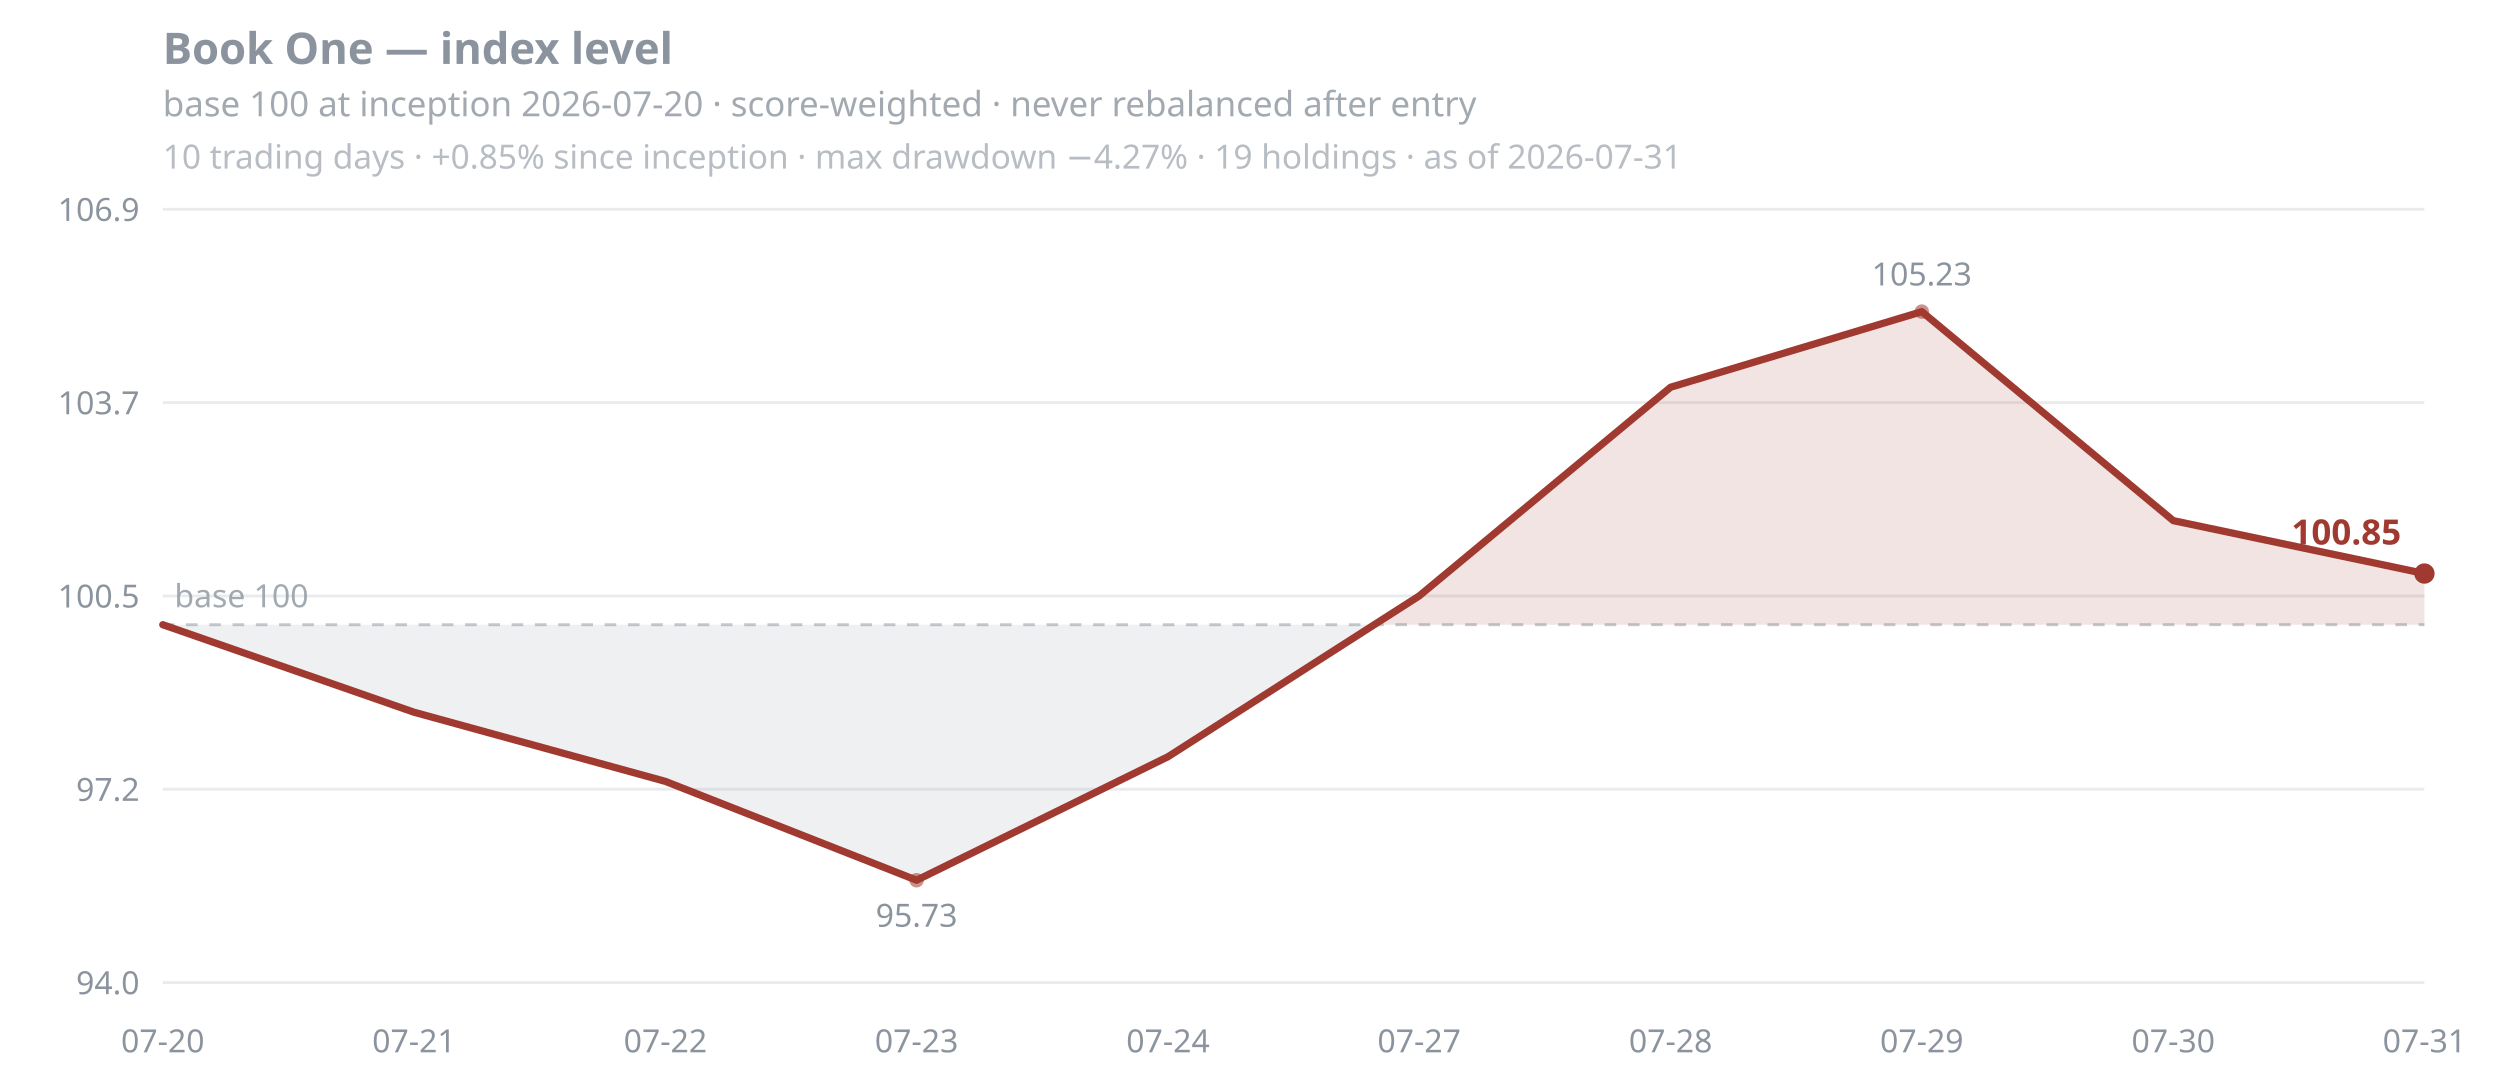
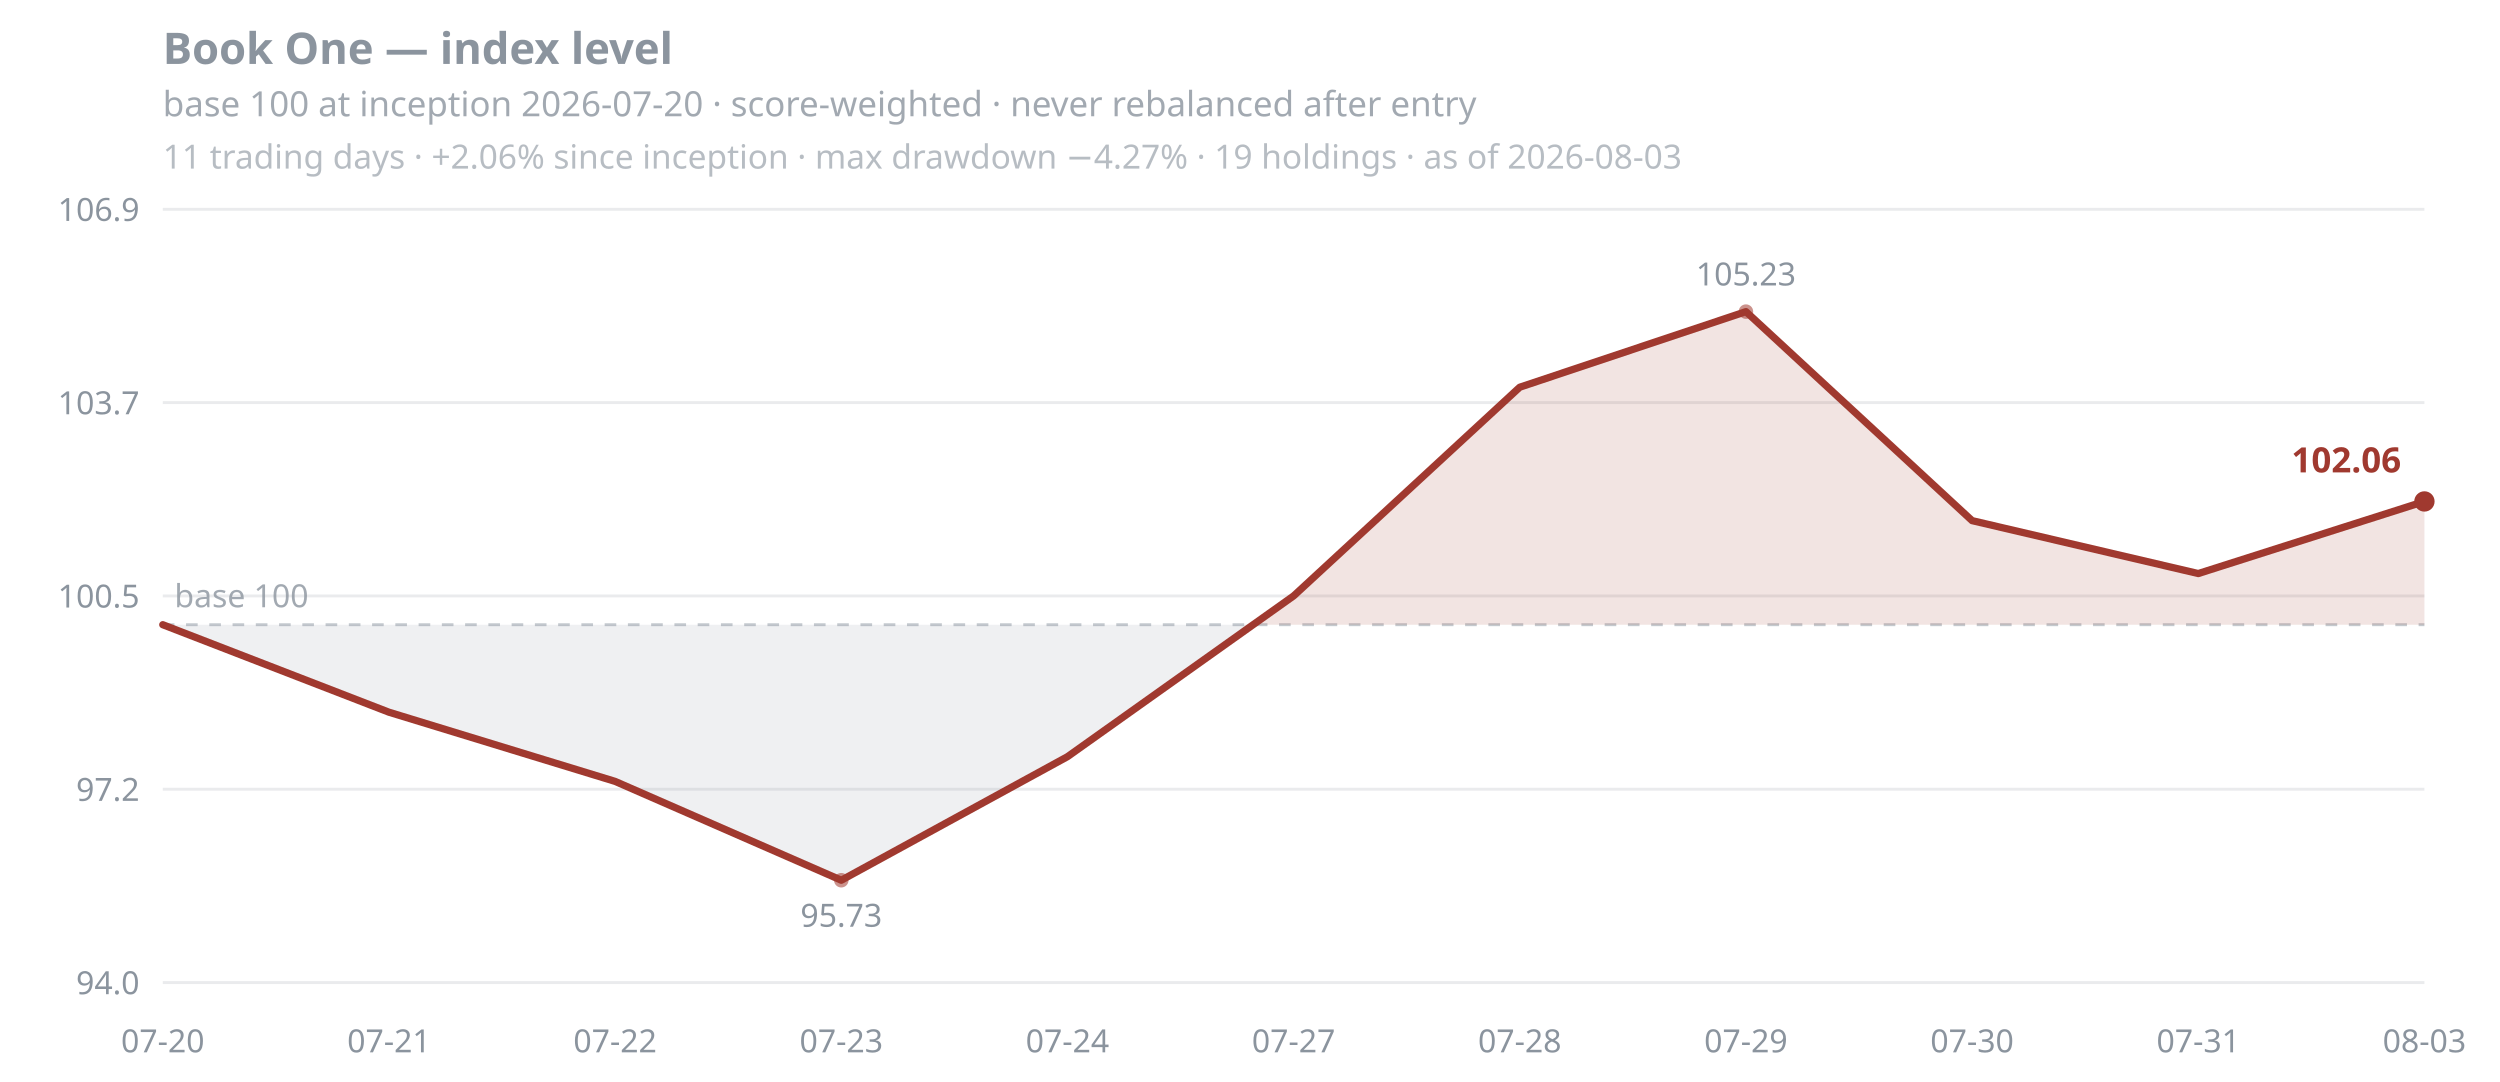
<svg xmlns="http://www.w3.org/2000/svg" viewBox="0 0 860 372" font-family="ui-sans-serif,system-ui,sans-serif">
  <text x="56" y="22" font-size="15" font-weight="600" fill="#8b949e">Book One — index level</text>
  <text x="56" y="40" font-size="12" fill="#8b949e" opacity="0.8">base 100 at inception 2026-07-20 · score-weighted · never rebalanced after entry</text>
-   <text x="56" y="58" font-size="11.5" fill="#8b949e" opacity="0.62">10 trading days · +0.85% since inception · max drawdown −4.27% · 19 holdings · as of 2026-07-31</text>
+   <text x="56" y="58" font-size="11.5" fill="#8b949e" opacity="0.62">11 trading days · +2.06% since inception · max drawdown −4.27% · 19 holdings · as of 2026-08-03</text>
  <line x1="56" y1="338.0" x2="834" y2="338.0" stroke="#8b949e" stroke-opacity="0.18" />
  <text x="48" y="342.0" font-size="11" fill="#8b949e" text-anchor="end">94.0</text>
  <line x1="56" y1="271.5" x2="834" y2="271.5" stroke="#8b949e" stroke-opacity="0.18" />
  <text x="48" y="275.5" font-size="11" fill="#8b949e" text-anchor="end">97.2</text>
  <line x1="56" y1="205.0" x2="834" y2="205.0" stroke="#8b949e" stroke-opacity="0.18" />
  <text x="48" y="209.0" font-size="11" fill="#8b949e" text-anchor="end">100.5</text>
  <line x1="56" y1="138.5" x2="834" y2="138.5" stroke="#8b949e" stroke-opacity="0.18" />
  <text x="48" y="142.5" font-size="11" fill="#8b949e" text-anchor="end">103.7</text>
  <line x1="56" y1="72.0" x2="834" y2="72.0" stroke="#8b949e" stroke-opacity="0.18" />
  <text x="48" y="76.0" font-size="11" fill="#8b949e" text-anchor="end">106.9</text>
  <line x1="56" y1="214.9" x2="834" y2="214.9" stroke="#8b949e" stroke-opacity="0.5" stroke-dasharray="4 4" />
  <text x="60" y="208.9" font-size="11" fill="#8b949e" text-anchor="start" opacity="0.8">base 100</text>
  <text x="56.0" y="362" font-size="11" fill="#8b949e" text-anchor="middle">07-20</text>
-   <text x="142.4" y="362" font-size="11" fill="#8b949e" text-anchor="middle">07-21</text>
-   <text x="228.9" y="362" font-size="11" fill="#8b949e" text-anchor="middle">07-22</text>
-   <text x="315.3" y="362" font-size="11" fill="#8b949e" text-anchor="middle">07-23</text>
-   <text x="401.8" y="362" font-size="11" fill="#8b949e" text-anchor="middle">07-24</text>
-   <text x="488.2" y="362" font-size="11" fill="#8b949e" text-anchor="middle">07-27</text>
-   <text x="574.7" y="362" font-size="11" fill="#8b949e" text-anchor="middle">07-28</text>
-   <text x="661.1" y="362" font-size="11" fill="#8b949e" text-anchor="middle">07-29</text>
-   <text x="747.6" y="362" font-size="11" fill="#8b949e" text-anchor="middle">07-30</text>
-   <text x="834.0" y="362" font-size="11" fill="#8b949e" text-anchor="middle">07-31</text>
+   <text x="133.8" y="362" font-size="11" fill="#8b949e" text-anchor="middle">07-21</text>
+   <text x="211.6" y="362" font-size="11" fill="#8b949e" text-anchor="middle">07-22</text>
+   <text x="289.4" y="362" font-size="11" fill="#8b949e" text-anchor="middle">07-23</text>
+   <text x="367.2" y="362" font-size="11" fill="#8b949e" text-anchor="middle">07-24</text>
+   <text x="445.0" y="362" font-size="11" fill="#8b949e" text-anchor="middle">07-27</text>
+   <text x="522.8" y="362" font-size="11" fill="#8b949e" text-anchor="middle">07-28</text>
+   <text x="600.6" y="362" font-size="11" fill="#8b949e" text-anchor="middle">07-29</text>
+   <text x="678.4" y="362" font-size="11" fill="#8b949e" text-anchor="middle">07-30</text>
+   <text x="756.2" y="362" font-size="11" fill="#8b949e" text-anchor="middle">07-31</text>
+   <text x="834.0" y="362" font-size="11" fill="#8b949e" text-anchor="middle">08-03</text>
  <defs>
    <clipPath id="above">
      <rect x="56" y="72" width="778" height="142.9" />
    </clipPath>
    <clipPath id="below">
      <rect x="56" y="214.9" width="778" height="123.1" />
    </clipPath>
  </defs>
-   <polygon points="56.0,214.9 56.0,214.9 142.4,245.0 228.9,268.8 315.3,302.8 401.8,260.3 488.2,205.0 574.7,133.2 661.1,107.2 747.6,179.1 834.0,197.3 834.0,214.9" fill="#a0392f" fill-opacity="0.14" clip-path="url(#above)" />
-   <polygon points="56.0,214.9 56.0,214.9 142.4,245.0 228.9,268.8 315.3,302.8 401.8,260.3 488.2,205.0 574.7,133.2 661.1,107.2 747.6,179.1 834.0,197.3 834.0,214.9" fill="#8b949e" fill-opacity="0.14" clip-path="url(#below)" />
-   <polyline points="56.0,214.9 142.4,245.0 228.9,268.8 315.3,302.8 401.8,260.3 488.2,205.0 574.7,133.2 661.1,107.2 747.6,179.1 834.0,197.3" fill="none" stroke="#a0392f" stroke-width="2.5" stroke-linejoin="round" stroke-linecap="round" />
-   <circle cx="315.3" cy="302.8" r="2.5" fill="#a0392f" fill-opacity="0.55" />
-   <text x="315.3" y="318.8" font-size="11" fill="#8b949e" text-anchor="middle">95.73</text>
-   <circle cx="661.1" cy="107.2" r="2.5" fill="#a0392f" fill-opacity="0.55" />
-   <text x="661.1" y="98.2" font-size="11" fill="#8b949e" text-anchor="middle">105.23</text>
-   <circle cx="834.0" cy="197.3" r="3.5" fill="#a0392f" />
-   <text x="826.0" y="187.3" font-size="12" font-weight="600" fill="#a0392f" text-anchor="end">100.85</text>
+   <polygon points="56.0,214.9 56.0,214.9 133.8,245.0 211.6,268.8 289.4,302.8 367.2,260.3 445.0,205.0 522.8,133.2 600.6,107.2 678.4,179.1 756.2,197.3 834.0,172.5 834.0,214.9" fill="#a0392f" fill-opacity="0.14" clip-path="url(#above)" />
+   <polygon points="56.0,214.9 56.0,214.9 133.8,245.0 211.6,268.8 289.4,302.8 367.2,260.3 445.0,205.0 522.8,133.2 600.6,107.2 678.4,179.1 756.2,197.3 834.0,172.5 834.0,214.9" fill="#8b949e" fill-opacity="0.14" clip-path="url(#below)" />
+   <polyline points="56.0,214.9 133.8,245.0 211.6,268.8 289.4,302.8 367.2,260.3 445.0,205.0 522.8,133.2 600.6,107.2 678.4,179.1 756.2,197.3 834.0,172.5" fill="none" stroke="#a0392f" stroke-width="2.5" stroke-linejoin="round" stroke-linecap="round" />
+   <circle cx="289.4" cy="302.8" r="2.5" fill="#a0392f" fill-opacity="0.55" />
+   <text x="289.4" y="318.8" font-size="11" fill="#8b949e" text-anchor="middle">95.73</text>
+   <circle cx="600.6" cy="107.2" r="2.5" fill="#a0392f" fill-opacity="0.55" />
+   <text x="600.6" y="98.2" font-size="11" fill="#8b949e" text-anchor="middle">105.23</text>
+   <circle cx="834.0" cy="172.5" r="3.5" fill="#a0392f" />
+   <text x="826.0" y="162.5" font-size="12" font-weight="600" fill="#a0392f" text-anchor="end">102.06</text>
</svg>
